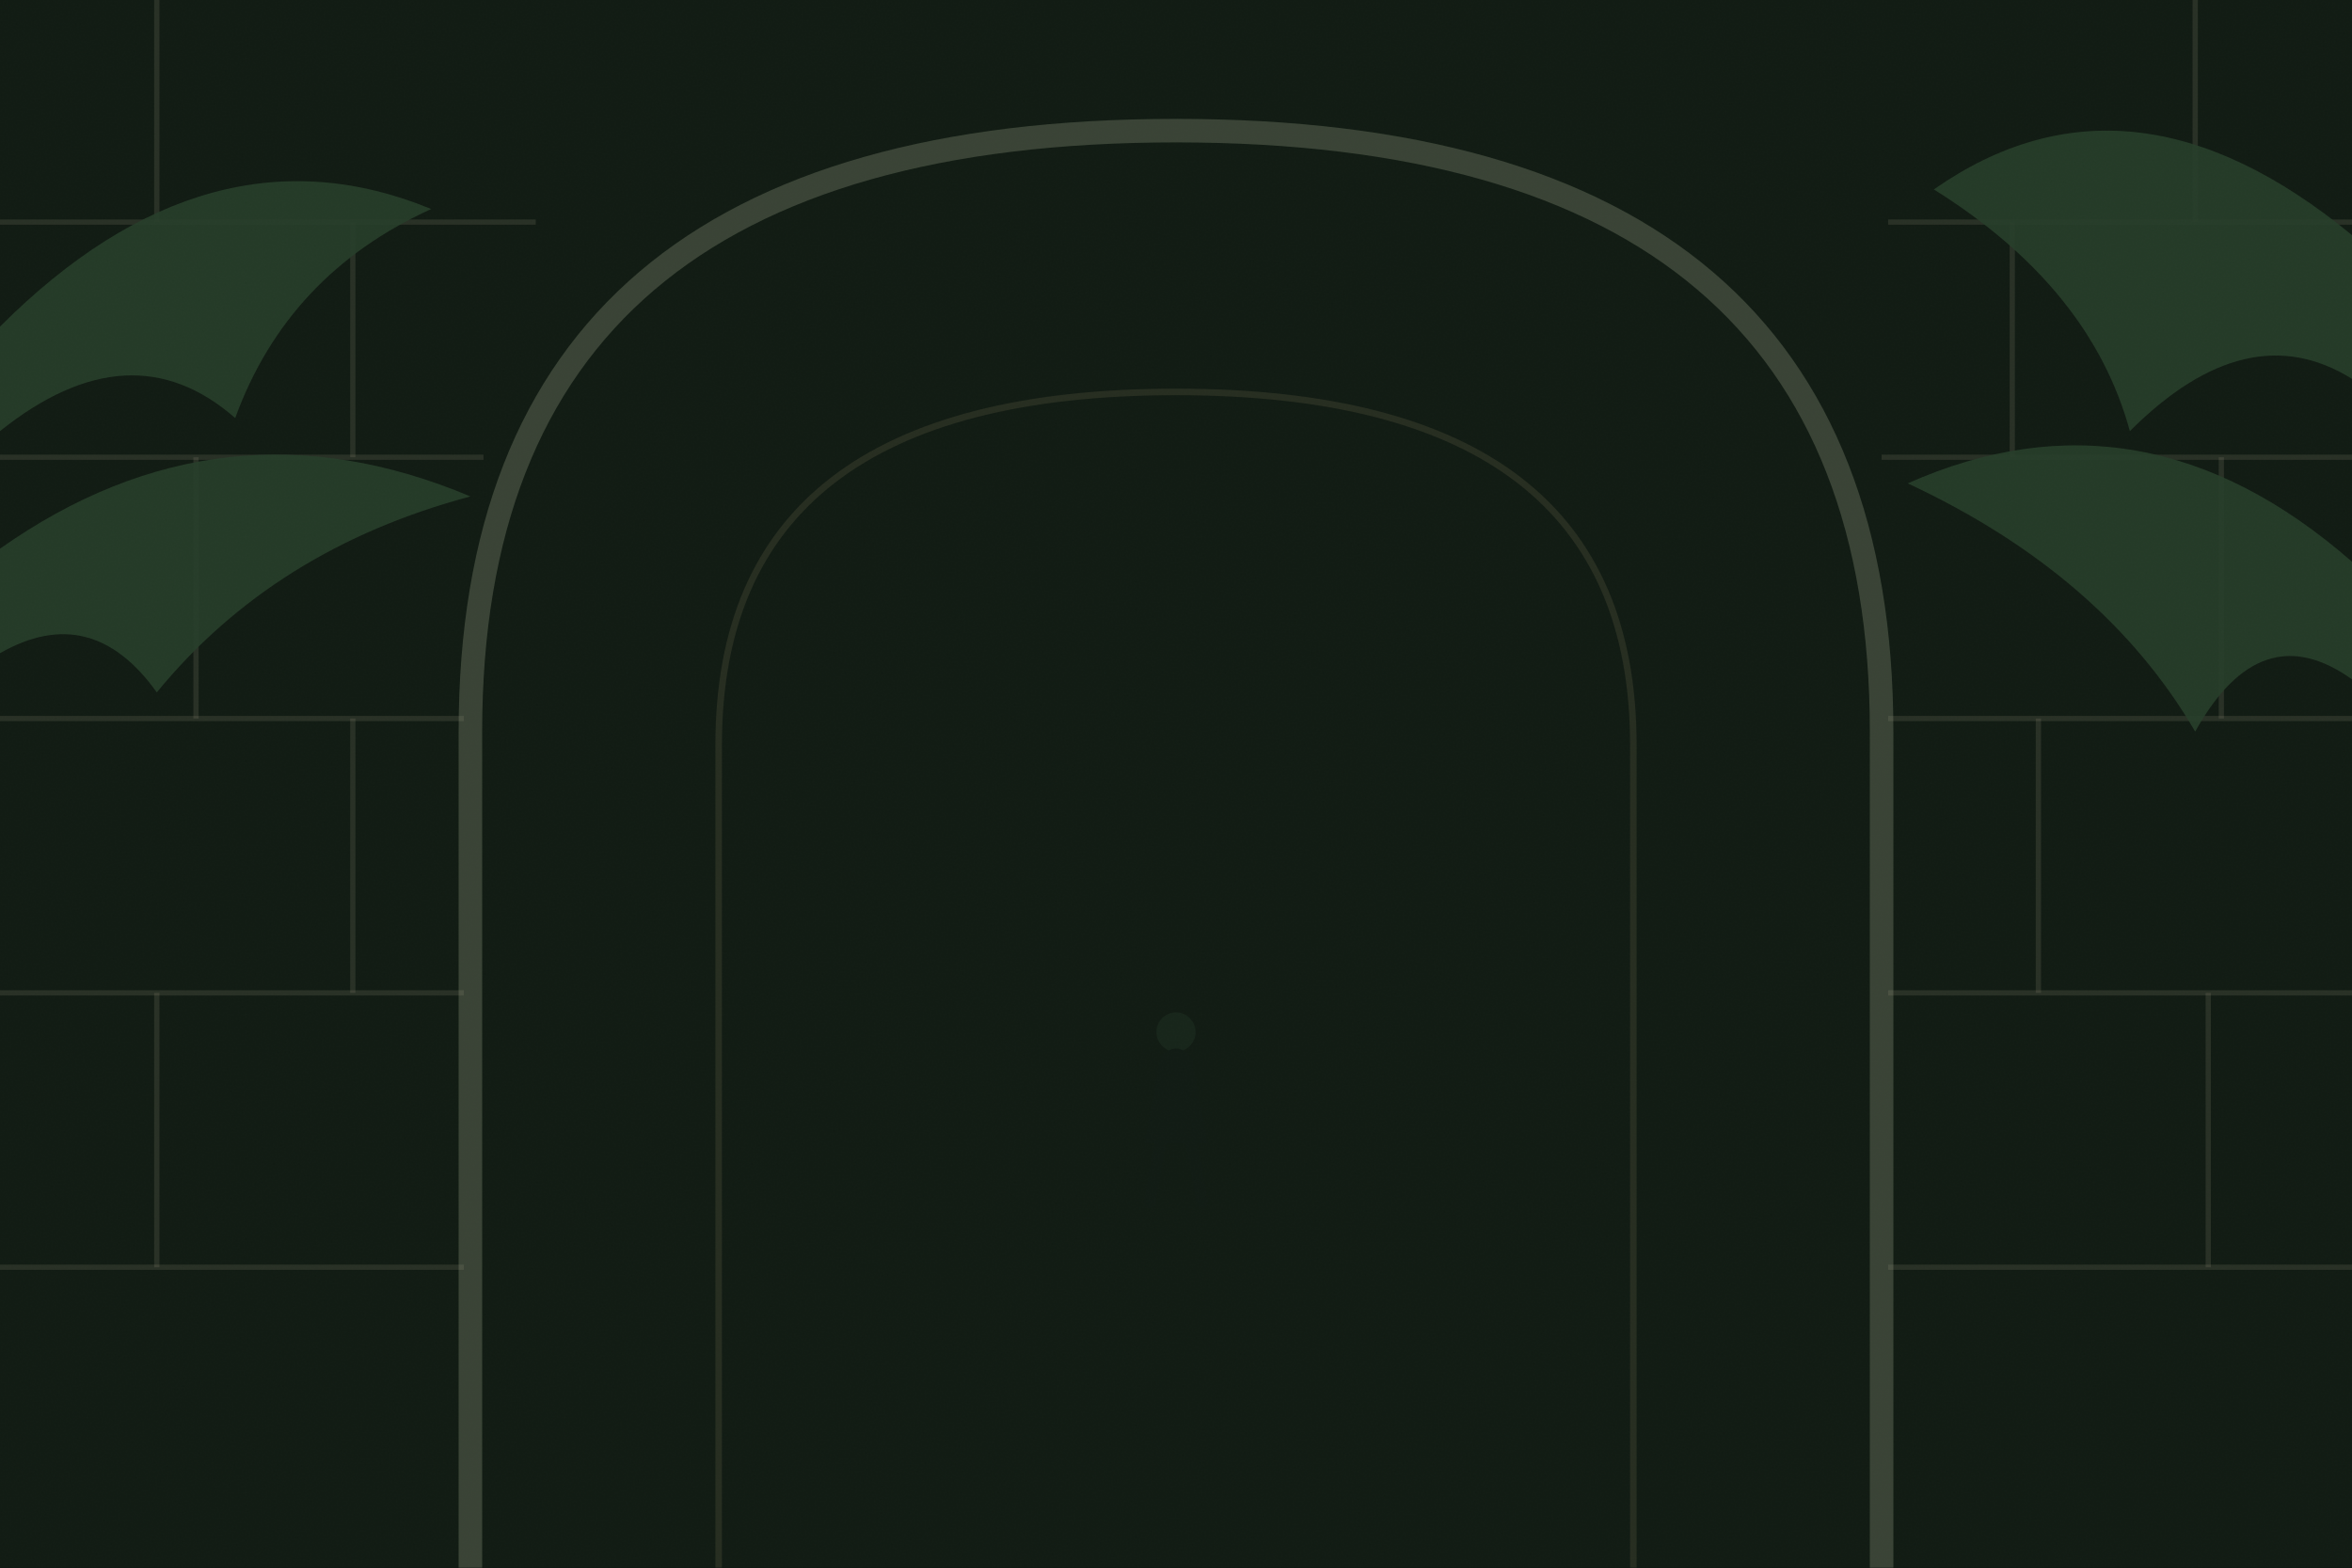
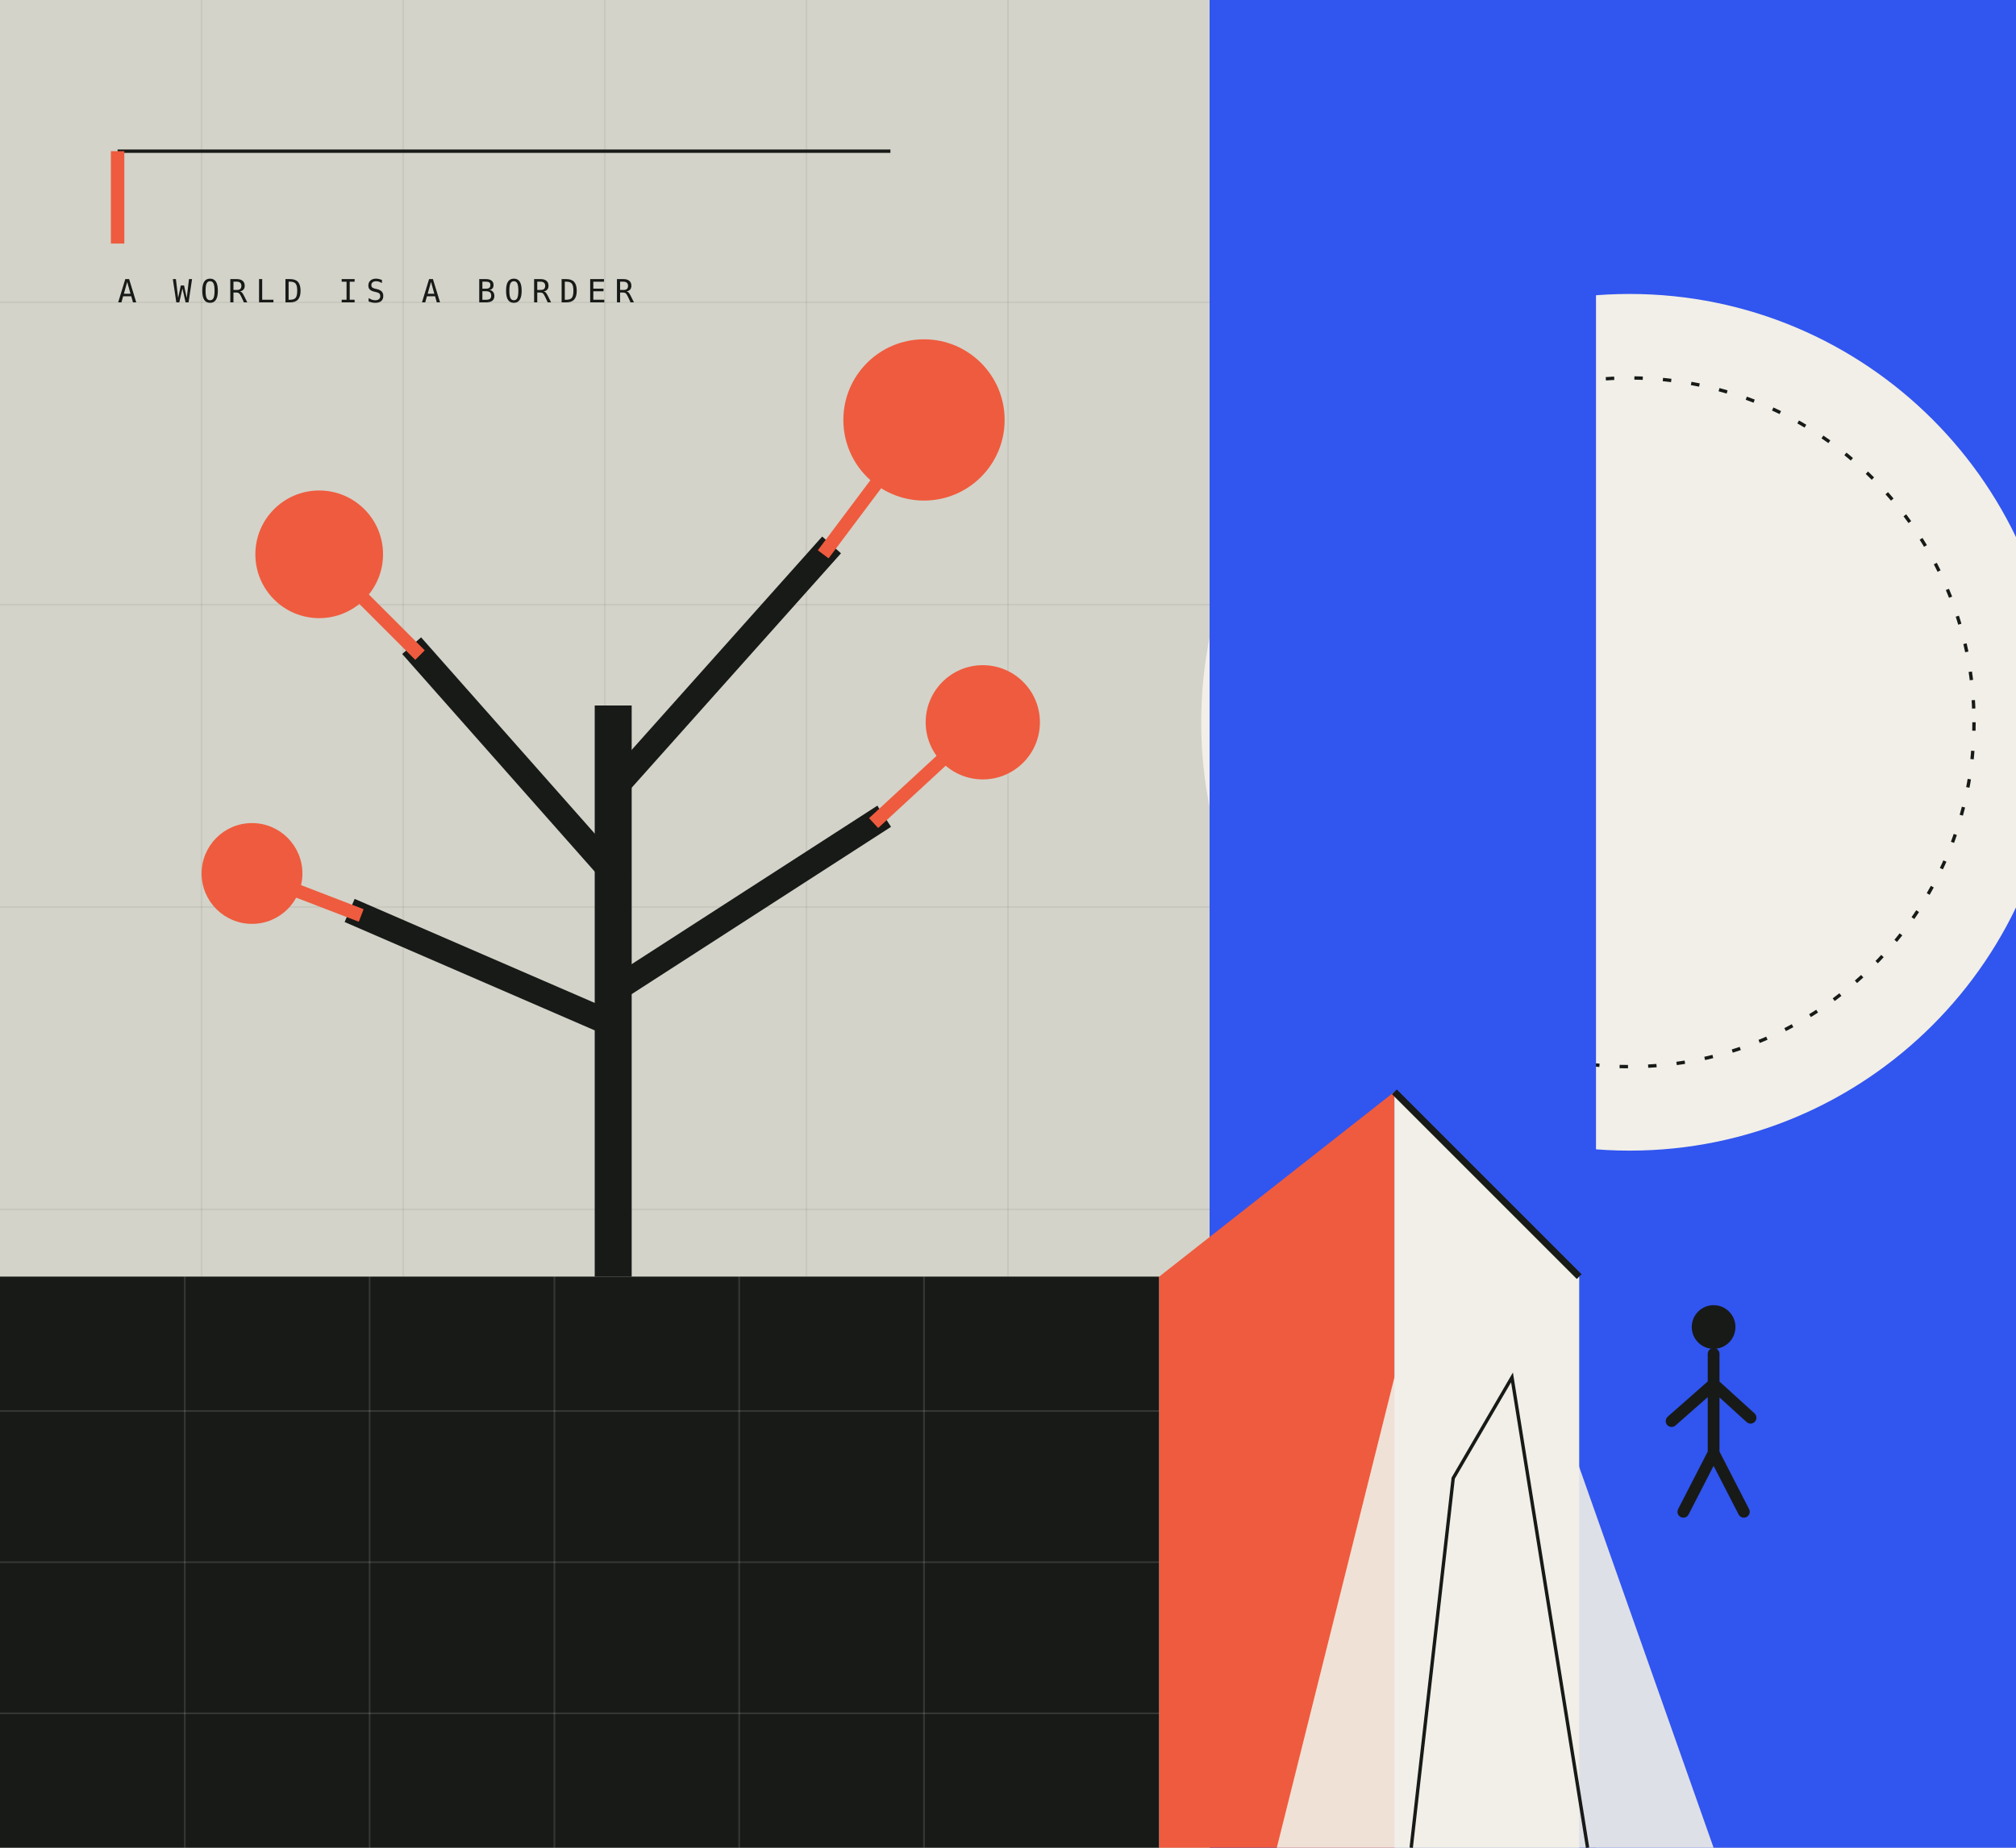
- <svg xmlns="http://www.w3.org/2000/svg" viewBox="0 0 1800 1200" role="img" aria-labelledby="title desc">
-   <defs>
-     <linearGradient id="night" x2="1" y2="1">
-       <stop stop-color="#07110c" />
-       <stop offset=".55" stop-color="#15251a" />
-       <stop offset="1" stop-color="#263324" />
-     </linearGradient>
-     <linearGradient id="dawn" x2="0" y2="1">
-       <stop stop-color="#f1d7a0" />
-       <stop offset=".45" stop-color="#b9a77a" />
-       <stop offset="1" stop-color="#50654a" />
-     </linearGradient>
-     <linearGradient id="stone" x2="1" y2="1">
-       <stop stop-color="#56604c" />
-       <stop offset=".45" stop-color="#252e25" />
-       <stop offset="1" stop-color="#0a120d" />
-     </linearGradient>
-     <linearGradient id="path" x2="0" y2="1">
-       <stop stop-color="#d6bd8b" stop-opacity=".82" />
-       <stop offset="1" stop-color="#a58b5f" stop-opacity=".05" />
-     </linearGradient>
-     <radialGradient id="glow">
-       <stop stop-color="#ffe9b7" stop-opacity=".92" />
-       <stop offset="1" stop-color="#f3c87f" stop-opacity="0" />
-     </radialGradient>
-     <filter id="blur">
-       <feGaussianBlur stdDeviation="35" />
-     </filter>
-     <filter id="grain">
-       <feTurbulence type="fractalNoise" baseFrequency=".7" numOctaves="2" stitchTiles="stitch" />
-       <feColorMatrix values="1 0 0 0 0 0 1 0 0 0 0 0 1 0 0 0 0 0 .09 0" />
-     </filter>
-   </defs>
-   <rect width="1800" height="1200" fill="url(#night)" />
-   <ellipse cx="1210" cy="490" rx="520" ry="430" fill="url(#glow)" filter="url(#blur)" />
-   <path d="M660 250Q940 40 1220 235Q1450 390 1450 760H650Q650 400 660 250Z" fill="url(#dawn)" opacity=".92" />
-   <path d="M660 660Q850 470 1030 620T1450 580V900H650Z" fill="#667b57" />
-   <path d="M650 760Q900 590 1080 730T1450 690V970H650Z" fill="#354b36" />
-   <path d="M650 855Q880 735 1090 820T1450 785V1030H650Z" fill="#203827" />
-   <path d="M710 820Q870 750 1030 830T1370 800" fill="none" stroke="#d5c08f" stroke-opacity=".5" stroke-width="8" />
-   <path d="M900 1200Q1020 1000 1050 880Q1100 790 1190 730Q1110 850 1190 1200Z" fill="url(#path)" opacity=".72" />
-   <path d="M1170 850Q1145 590 1240 400Q1180 480 1130 580Q1100 470 1015 420Q1100 540 1110 665Q1050 610 980 615Q1080 680 1110 790L1100 900Z" fill="#1a3020" />
-   <path d="M1160 580Q1300 540 1370 400Q1330 570 1200 660M1125 620Q1000 520 970 430Q990 590 1130 710" fill="none" stroke="#263d27" stroke-width="34" stroke-linecap="round" />
-   <g fill="#2c482d">
-     <circle cx="1050" cy="420" r="92" />
-     <circle cx="1160" cy="350" r="116" />
-     <circle cx="1280" cy="390" r="105" />
-     <circle cx="1360" cy="490" r="88" />
-     <circle cx="1000" cy="530" r="70" />
-   </g>
-   <g fill="#7b8b59" opacity=".48">
-     <circle cx="1080" cy="370" r="34" />
-     <circle cx="1230" cy="320" r="43" />
-     <circle cx="1320" cy="445" r="29" />
-     <circle cx="1010" cy="500" r="25" />
-   </g>
-   <path d="M0 0H1800V1200H0Z" fill="none" stroke="#0a110c" stroke-width="2" />
-   <path d="M0 0H1800V1200H0Z" fill="url(#stone)" opacity=".16" />
-   <path d="M0 0H1800V1200H0V0ZM420 1200V560Q420 140 900 140Q1380 140 1380 560V1200H1190V570Q1190 330 900 330Q610 330 610 570V1200Z" fill="#09110c" />
-   <path d="M0 0H1800V1200H0Z" fill="none" />
-   <path d="M0 0H1800V1200H0Z" fill="url(#stone)" opacity=".08" />
-   <path d="M0 0H1800V1200H0V0ZM360 1200V560Q360 100 900 100Q1440 100 1440 560V1200H1250V570Q1250 300 900 300Q550 300 550 570V1200Z" fill="#111b13" />
-   <path d="M360 1200V560Q360 100 900 100Q1440 100 1440 560V1200" fill="none" stroke="#65705a" stroke-opacity=".48" stroke-width="18" />
-   <path d="M550 1200V570Q550 300 900 300Q1250 300 1250 570V1200" fill="none" stroke="#9a8a66" stroke-opacity=".16" stroke-width="5" />
-   <g stroke="#a5a084" stroke-opacity=".16" stroke-width="4" fill="none">
-     <path d="M0 170H410M0 350H370M0 550H355M0 760H355M0 970H355M1445 170H1800M1440 350H1800M1445 550H1800M1445 760H1800M1445 970H1800" />
-     <path d="M120 0V170M270 170V350M150 350V550M270 550V760M120 760V970M1680 0V170M1540 170V350M1700 350V550M1560 550V760M1690 760V970" />
-   </g>
-   <circle cx="900" cy="790" r="15" fill="#17251a" />
-   <path d="M888 810Q900 795 912 810L924 875H876Z" fill="#111b14" />
-   <path d="M889 870L880 920M911 870L920 920" stroke="#111b14" stroke-width="9" stroke-linecap="round" />
-   <g fill="#263d29" opacity=".92">
-     <path d="M0 250Q160 90 330 160Q220 210 180 320Q100 250 0 330Z" />
-     <path d="M0 420Q170 300 360 380Q210 420 120 530Q70 460 0 500Z" />
-     <path d="M1800 180Q1630 40 1480 145Q1600 220 1630 330Q1720 240 1800 290Z" />
-     <path d="M1800 430Q1640 290 1460 370Q1610 440 1680 560Q1730 470 1800 520Z" />
-   </g>
-   <rect width="1800" height="1200" filter="url(#grain)" opacity=".16" />
+ <svg xmlns="http://www.w3.org/2000/svg" viewBox="0 0 1200 1100" role="img" aria-labelledby="t d">
+   <rect width="1200" height="1100" fill="#d8d8cf" />
+   <path d="M0 0H1200V1100H0Z" fill="#e7e5dc" />
+   <path d="M0 0H780V1100H0Z" fill="#d3d3c9" />
+   <path d="M120 1100V0M240 1100V0M360 1100V0M480 1100V0M600 1100V0" stroke="#171a17" stroke-opacity=".06" />
+   <path d="M0 180H1200M0 360H1200M0 540H1200M0 720H1200M0 900H1200" stroke="#171a17" stroke-opacity=".06" />
+   <path d="M720 0H1200V1100H720Z" fill="#3155ef" />
+   <circle cx="970" cy="430" r="255" fill="#f1efe7" />
+   <circle cx="970" cy="430" r="205" fill="none" stroke="#171a17" stroke-width="2" stroke-dasharray="5 12" />
+   <path d="M720 0L950 0L950 1100L720 1100Z" fill="#3155ef" />
+   <path d="M0 760H690V1100H0Z" fill="#171a17" />
+   <path d="M110 760V1100M220 760V1100M330 760V1100M440 760V1100M550 760V1100" stroke="#f1efe7" stroke-opacity=".14" />
+   <path d="M0 840H690M0 930H690M0 1020H690" stroke="#f1efe7" stroke-opacity=".14" />
+   <path d="M690 760L830 650V1100H690Z" fill="#ef5b3e" />
+   <path d="M830 650L940 760V1100H830Z" fill="#f1efe7" />
+   <path d="M830 650L940 760" stroke="#171a17" stroke-width="4" />
+   <path d="M365 760V420" stroke="#171a17" stroke-width="22" />
+   <path d="M365 520L250 390M365 470L490 330M365 610L215 545M365 590L520 490" stroke="#171a17" stroke-width="15" stroke-linecap="square" />
+   <path d="M250 390L190 330M490 330L550 250M215 545L150 520M520 490L585 430" stroke="#ef5b3e" stroke-width="8" />
+   <circle cx="190" cy="330" r="38" fill="#ef5b3e" />
+   <circle cx="550" cy="250" r="48" fill="#ef5b3e" />
+   <circle cx="150" cy="520" r="30" fill="#ef5b3e" />
+   <circle cx="585" cy="430" r="34" fill="#ef5b3e" />
+   <path d="M760 1100L830 820L900 760L1020 1100Z" fill="#f1efe7" opacity=".9" />
+   <path d="M840 1100L865 880L900 820L945 1100" fill="none" stroke="#171a17" stroke-width="2" />
+   <circle cx="1020" cy="790" r="13" fill="#171a17" />
+   <path d="M1020 806V865M1020 824L995 846M1020 824L1042 844M1020 865L1002 900M1020 865L1038 900" stroke="#171a17" stroke-width="7" stroke-linecap="round" />
+   <path d="M70 90H530" stroke="#171a17" stroke-width="2" />
+   <path d="M70 90V145" stroke="#ef5b3e" stroke-width="8" />
+   <text x="70" y="180" fill="#171a17" font-family="monospace" font-size="19" letter-spacing="5">A WORLD IS A BORDER</text>
</svg>
